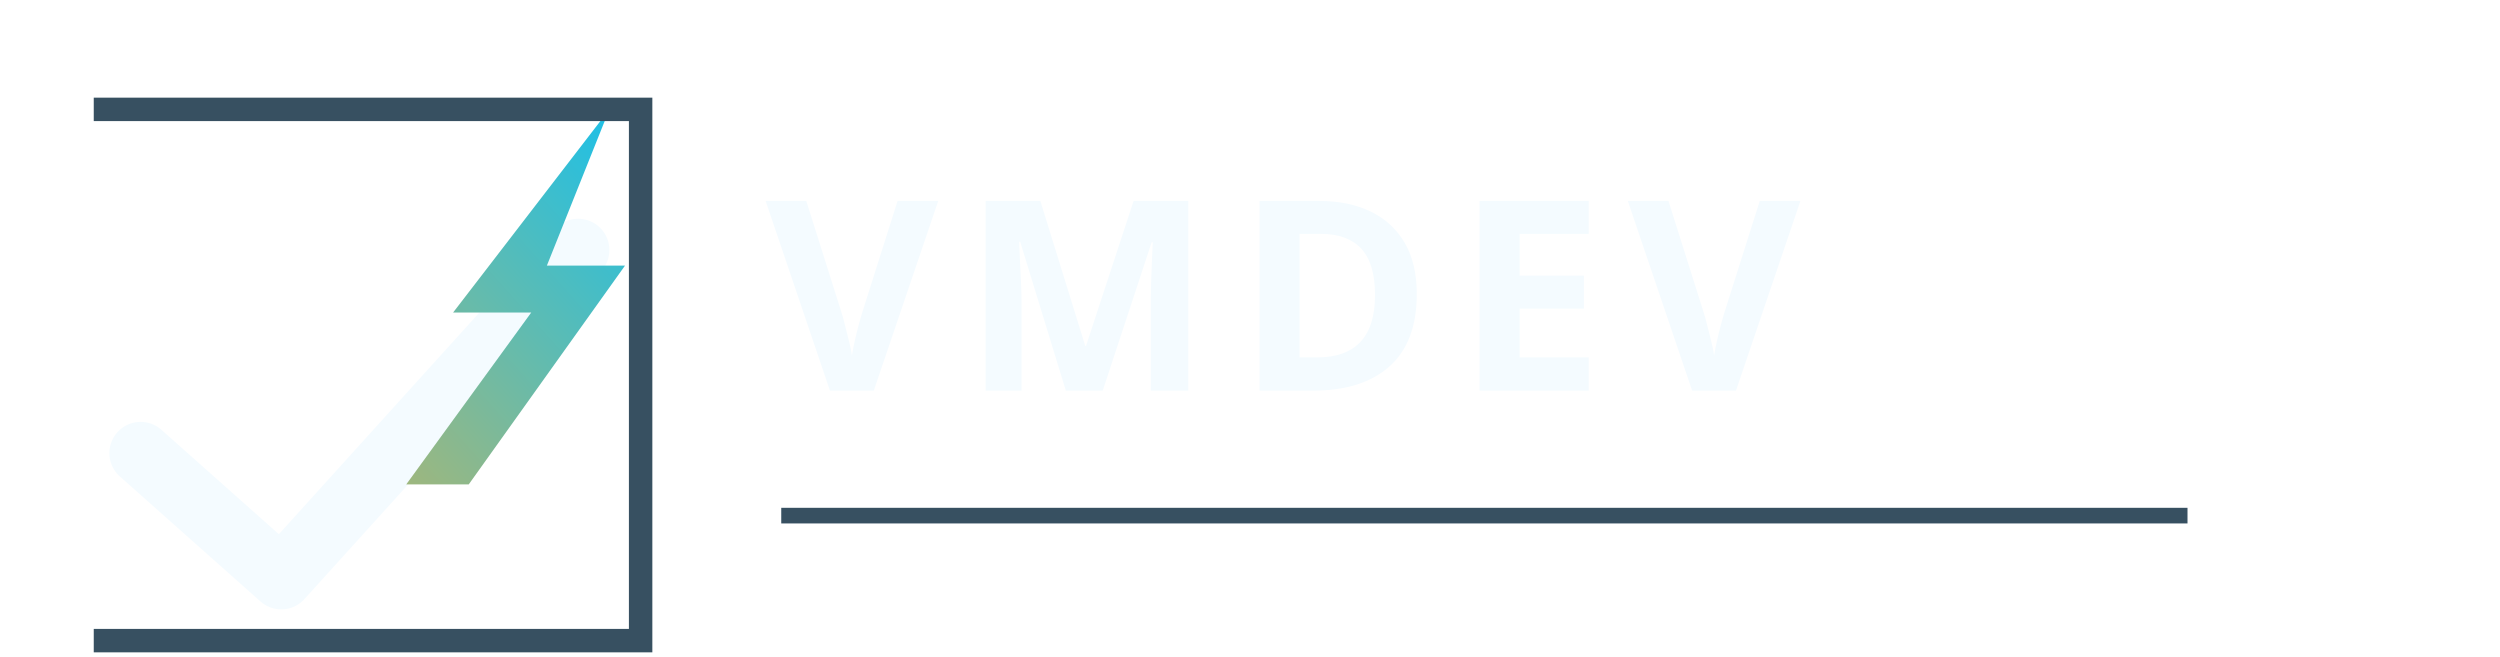
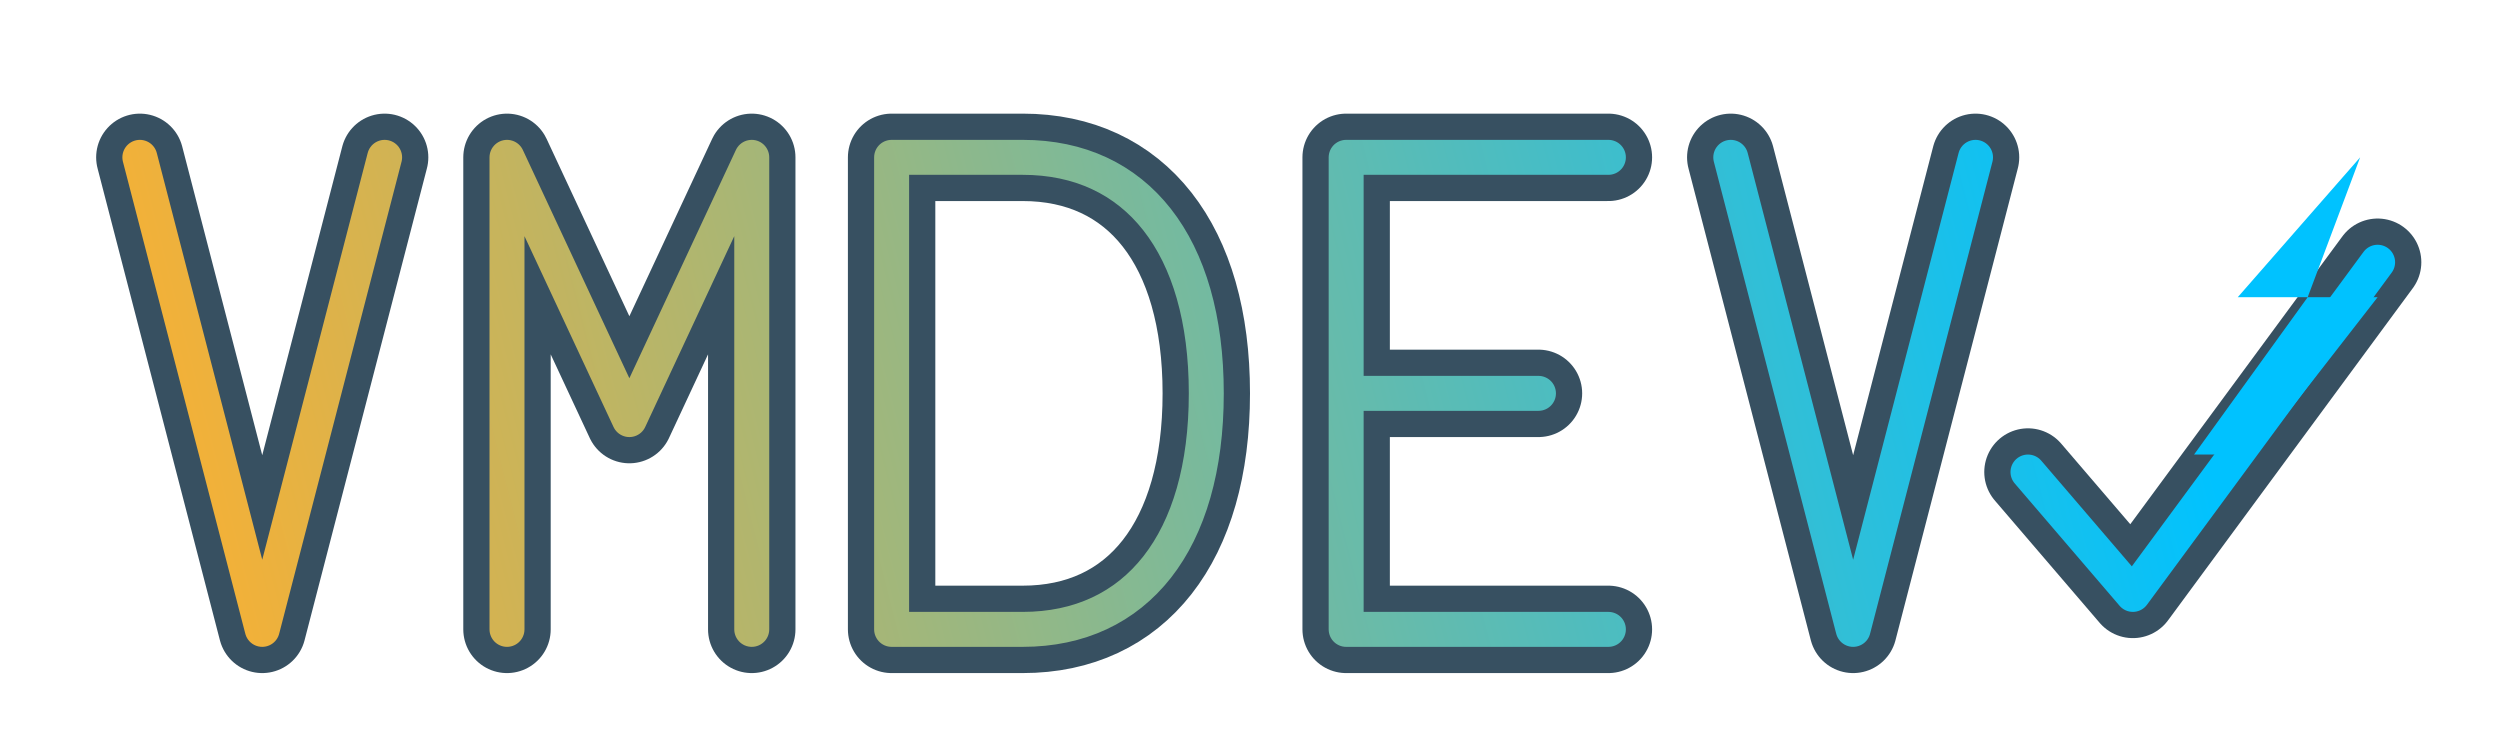
- <svg xmlns="http://www.w3.org/2000/svg" width="320" height="84" viewBox="0 0 320 84" fill="none" role="img" aria-labelledby="vmdevTitle vmdevDesc">
+ <svg xmlns="http://www.w3.org/2000/svg" width="286" height="84" viewBox="0 0 286 84" fill="none" role="img" aria-labelledby="vmdevTitle vmdevDesc">
  <defs>
-     <linearGradient id="boltGrad" x1="10" y1="72" x2="86" y2="4" gradientUnits="userSpaceOnUse">
+     <linearGradient id="lineGrad" x1="10" y1="66" x2="238" y2="8" gradientUnits="userSpaceOnUse">
      <stop offset="0" stop-color="#ffb02e" />
      <stop offset="1" stop-color="#00c2ff" />
    </linearGradient>
  </defs>
-   <g transform="translate(4,6)">
-     <path d="M14 52L32 68L70 26" stroke="#f4fbff" stroke-width="8" stroke-linecap="round" stroke-linejoin="round" />
-     <path d="M48 56L64 34H54L74 8L66 28H76L56 56H48Z" fill="url(#boltGrad)" />
-     <path d="M8 8H78V76H8" stroke="#375061" stroke-width="3" />
-   </g>
-   <g transform="translate(98,16)">
-     <text x="0" y="34" fill="#f4fbff" font-family="Bahnschrift, Segoe UI, sans-serif" font-size="34" font-weight="700" letter-spacing="3">VMDEV</text>
-     <path d="M2 50H182" stroke="#375061" stroke-width="2" />
+   <g transform="translate(6,10)" fill="none" stroke-linecap="round" stroke-linejoin="round">
+     <path d="M10 8L24 62L38 8" stroke="#375061" stroke-width="10" />
+     <path d="M10 8L24 62L38 8" stroke="url(#lineGrad)" stroke-width="4" />
+     <path d="M52 62V8L66 38L80 8V62" stroke="#375061" stroke-width="10" />
+     <path d="M52 62V8L66 38L80 8V62" stroke="url(#lineGrad)" stroke-width="4" />
+     <path d="M96 62V8H111C124 8 132 18 132 35C132 52 124 62 111 62H96" stroke="#375061" stroke-width="10" />
+     <path d="M96 62V8H111C124 8 132 18 132 35C132 52 124 62 111 62H96" stroke="url(#lineGrad)" stroke-width="4" />
+     <path d="M148 8V62M148 8H178M148 35H170M148 62H178" stroke="#375061" stroke-width="10" />
+     <path d="M148 8V62M148 8H178M148 35H170M148 62H178" stroke="url(#lineGrad)" stroke-width="4" />
+     <path d="M192 8L206 62L220 8" stroke="#375061" stroke-width="10" />
+     <path d="M192 8L206 62L220 8" stroke="url(#lineGrad)" stroke-width="4" />
+     <path d="M226 44L238 58L266 20" stroke="#375061" stroke-width="10" />
+     <path d="M226 44L238 58L266 20" stroke="url(#lineGrad)" stroke-width="4" />
+     <path d="M245 42L258 24H250L264 8L258 24H266L252 42H245Z" fill="url(#lineGrad)" stroke="none" />
  </g>
</svg>
